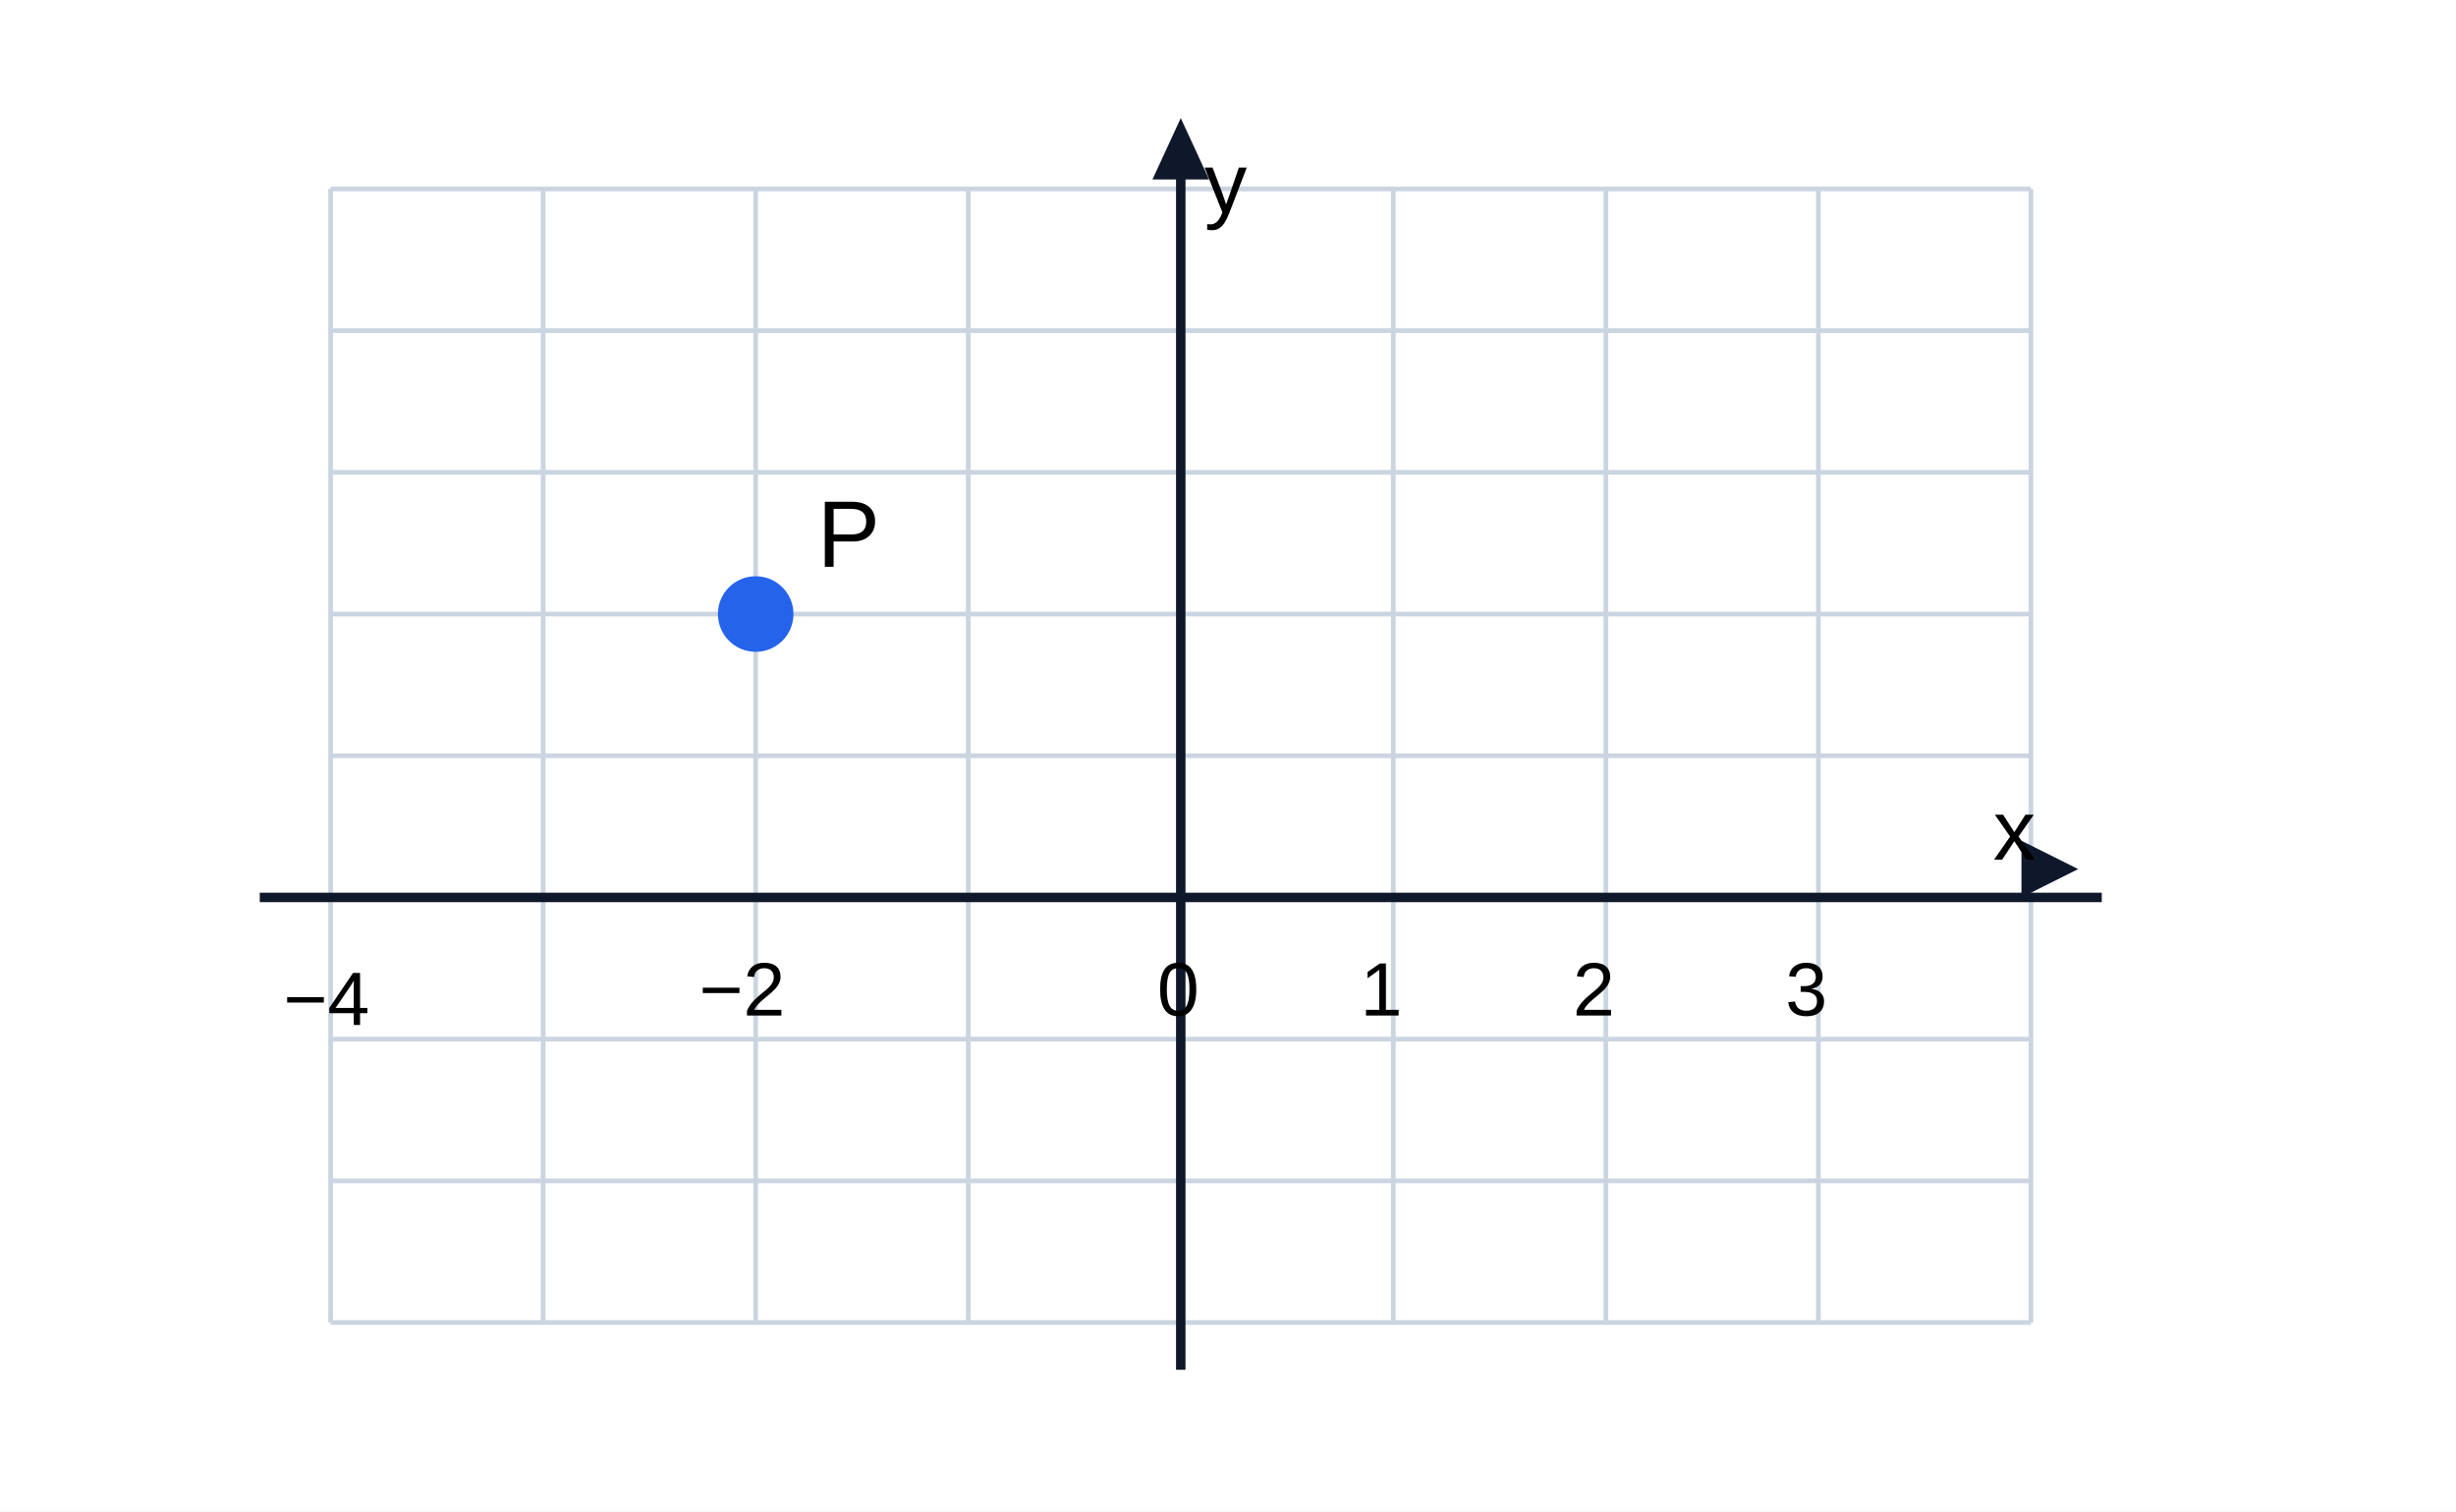
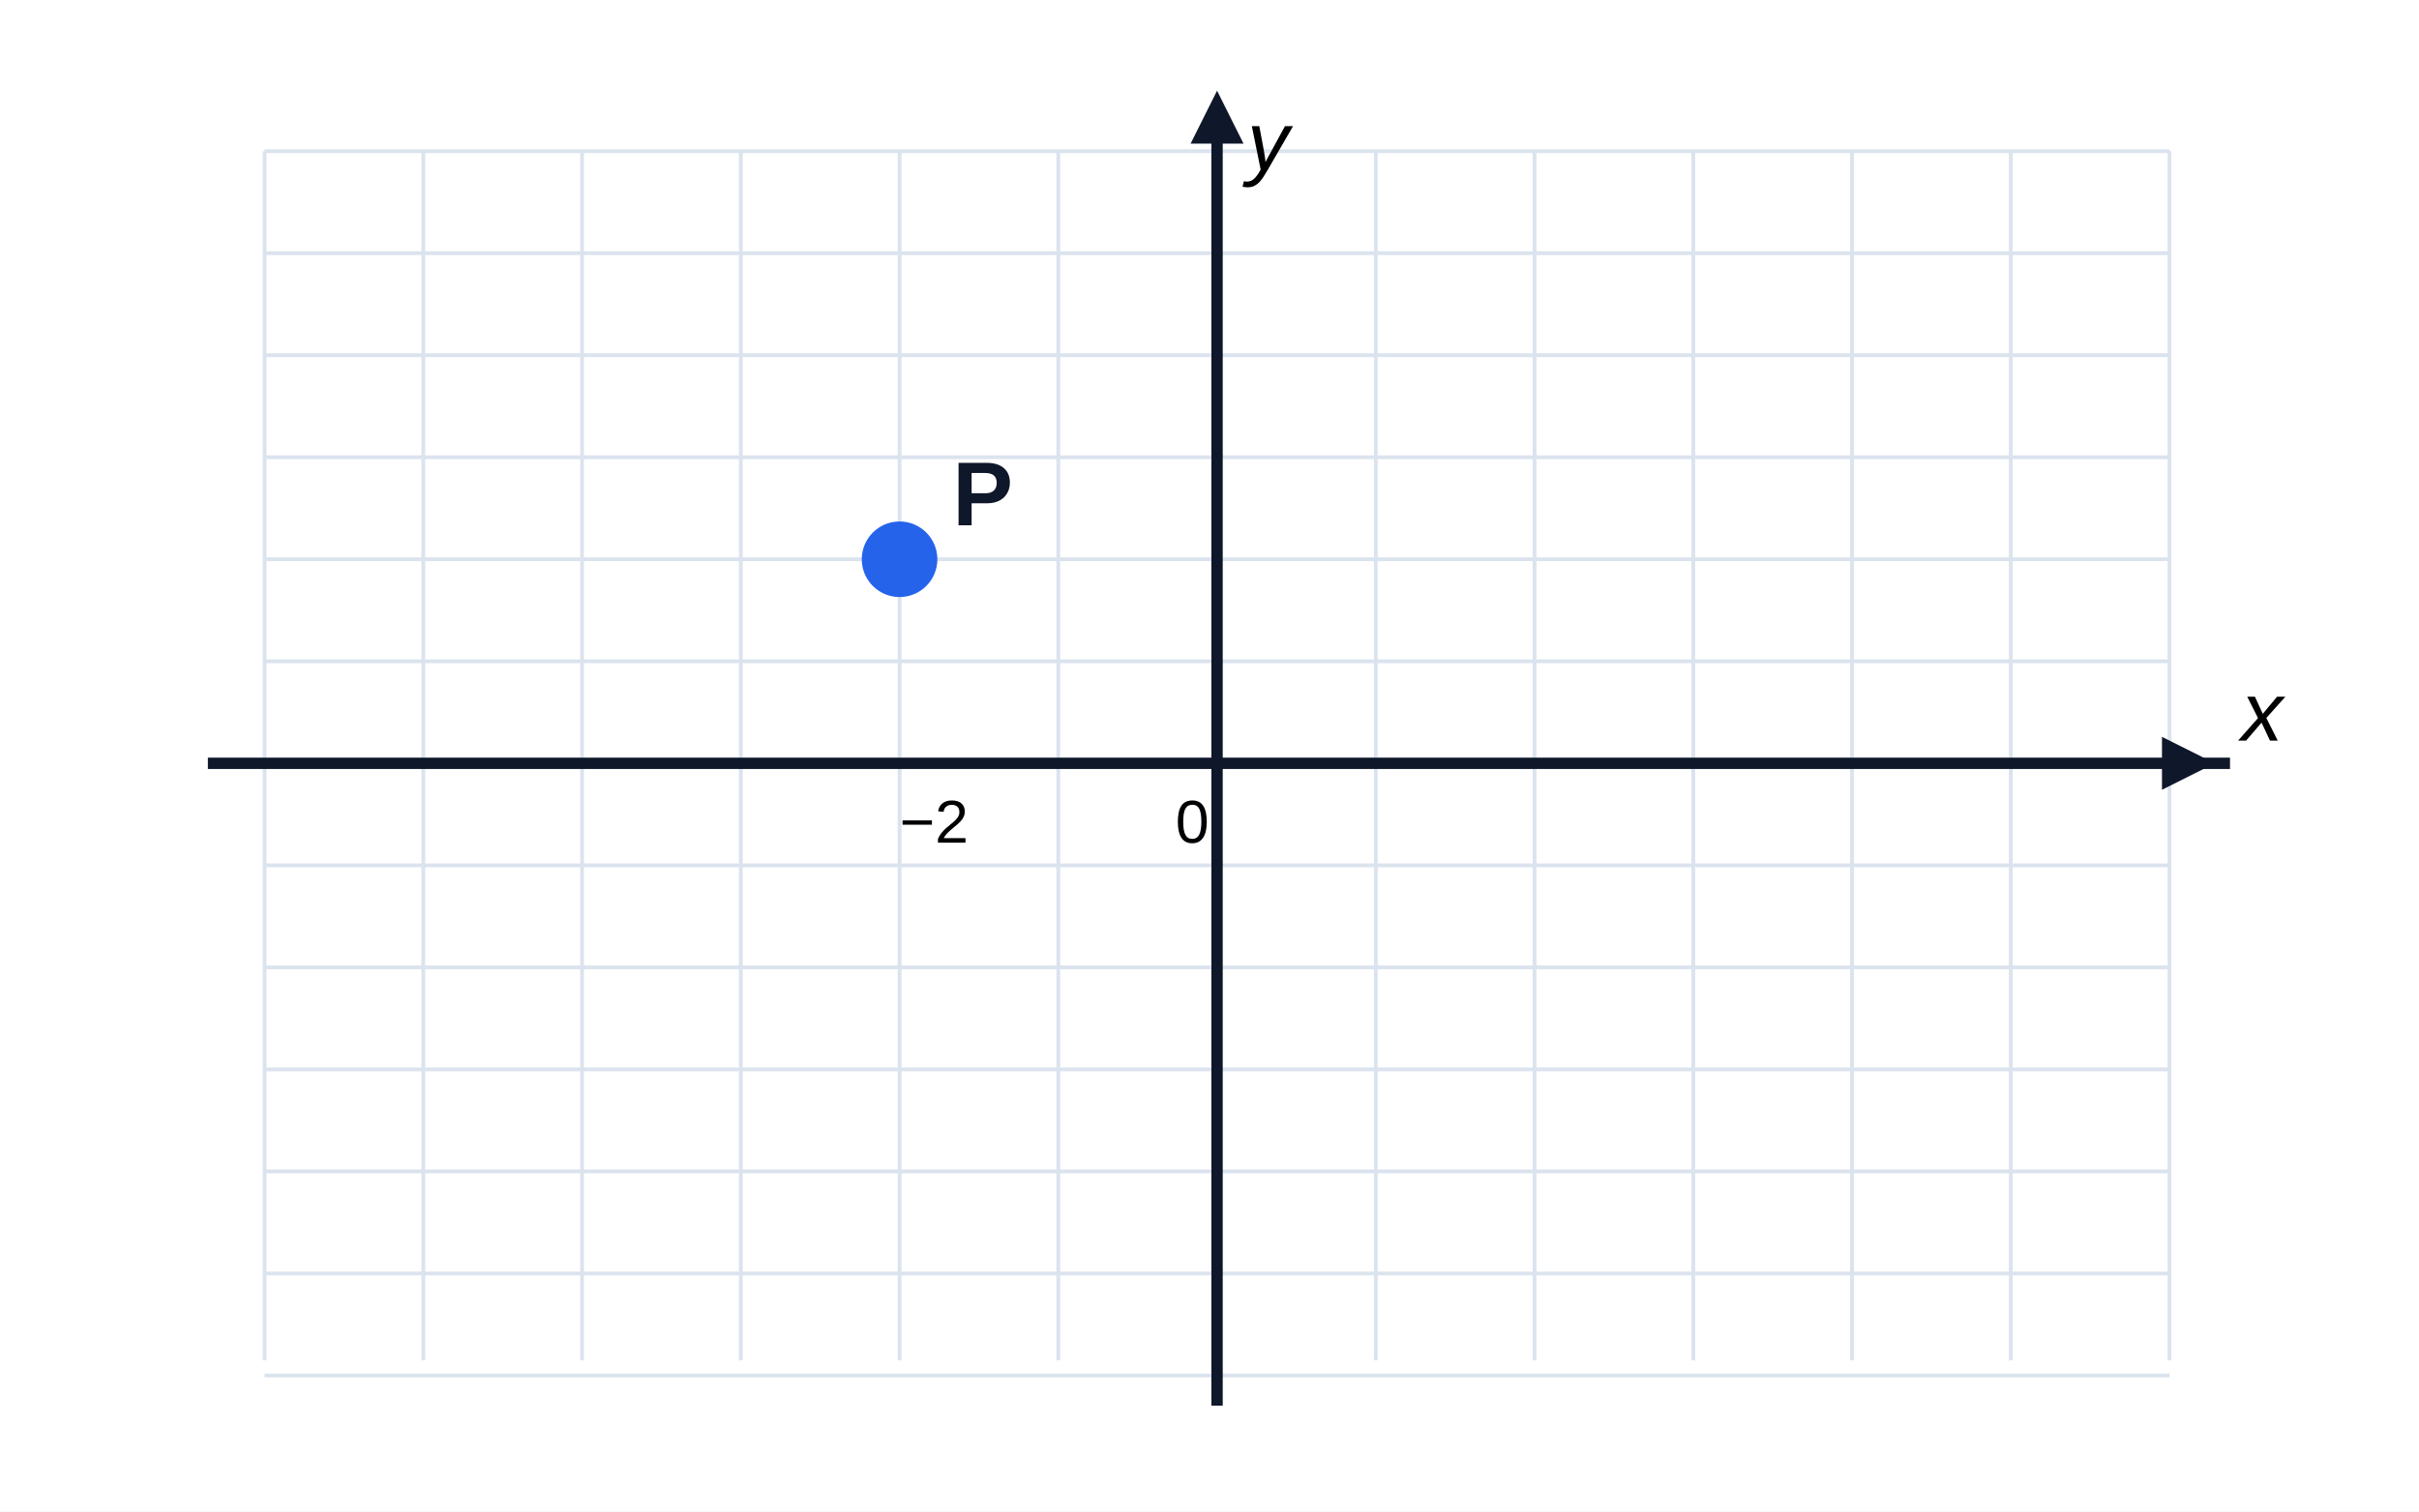
- <svg xmlns="http://www.w3.org/2000/svg" viewBox="0 0 520 320">
-   <rect width="100%" height="100%" fill="#fff" />
-   <g stroke="#cbd5e1" stroke-width="1">
-     <line x1="70" y1="40" x2="70" y2="280" />
-     <line x1="70" y1="40" x2="430" y2="40" />
-     <line x1="115" y1="40" x2="115" y2="280" />
-     <line x1="70" y1="70" x2="430" y2="70" />
-     <line x1="160" y1="40" x2="160" y2="280" />
-     <line x1="70" y1="100" x2="430" y2="100" />
-     <line x1="205" y1="40" x2="205" y2="280" />
-     <line x1="70" y1="130" x2="430" y2="130" />
-     <line x1="250" y1="40" x2="250" y2="280" />
-     <line x1="70" y1="160" x2="430" y2="160" />
-     <line x1="295" y1="40" x2="295" y2="280" />
-     <line x1="70" y1="190" x2="430" y2="190" />
-     <line x1="340" y1="40" x2="340" y2="280" />
-     <line x1="70" y1="220" x2="430" y2="220" />
-     <line x1="385" y1="40" x2="385" y2="280" />
-     <line x1="70" y1="250" x2="430" y2="250" />
-     <line x1="430" y1="40" x2="430" y2="280" />
-     <line x1="70" y1="280" x2="430" y2="280" />
+ <svg xmlns="http://www.w3.org/2000/svg" viewBox="0 0 640 400" role="img" aria-label="Cartesian coordinate plane with point P in quadrant II">
+   <rect width="640" height="400" fill="#fff" />
+   <g stroke="#dbe3ee" stroke-width="1">
+     <line x1="70" y1="40" x2="70" y2="360" />
+     <line x1="70" y1="40" x2="574" y2="40" />
+     <line x1="112" y1="40" x2="112" y2="360" />
+     <line x1="70" y1="67" x2="574" y2="67" />
+     <line x1="154" y1="40" x2="154" y2="360" />
+     <line x1="70" y1="94" x2="574" y2="94" />
+     <line x1="196" y1="40" x2="196" y2="360" />
+     <line x1="70" y1="121" x2="574" y2="121" />
+     <line x1="238" y1="40" x2="238" y2="360" />
+     <line x1="70" y1="148" x2="574" y2="148" />
+     <line x1="280" y1="40" x2="280" y2="360" />
+     <line x1="70" y1="175" x2="574" y2="175" />
+     <line x1="322" y1="40" x2="322" y2="360" />
+     <line x1="70" y1="202" x2="574" y2="202" />
+     <line x1="364" y1="40" x2="364" y2="360" />
+     <line x1="70" y1="229" x2="574" y2="229" />
+     <line x1="406" y1="40" x2="406" y2="360" />
+     <line x1="70" y1="256" x2="574" y2="256" />
+     <line x1="448" y1="40" x2="448" y2="360" />
+     <line x1="70" y1="283" x2="574" y2="283" />
+     <line x1="490" y1="40" x2="490" y2="360" />
+     <line x1="70" y1="310" x2="574" y2="310" />
+     <line x1="532" y1="40" x2="532" y2="360" />
+     <line x1="70" y1="337" x2="574" y2="337" />
+     <line x1="574" y1="40" x2="574" y2="360" />
+     <line x1="70" y1="364" x2="574" y2="364" />
  </g>
-   <g stroke="#0f172a" stroke-width="2">
-     <line x1="250" y1="30" x2="250" y2="290" />
-     <line x1="55" y1="190" x2="445" y2="190" />
+   <g stroke="#0f172a" stroke-width="3">
+     <line x1="322" y1="28" x2="322" y2="372" />
+     <line x1="55" y1="202" x2="590" y2="202" />
  </g>
-   <polygon points="250,25 244,38 256,38" fill="#0f172a" />
-   <polygon points="440,184 428,178 428,190" fill="#0f172a" />
-   <circle cx="160" cy="130" r="8" fill="#2563eb" />
-   <text x="173" y="120" font-size="20" font-family="Arial">P</text>
-   <text x="255" y="45" font-size="18" font-family="Arial">y</text>
-   <text x="422" y="182" font-size="18" font-family="Arial">x</text>
-   <text x="60" y="217" font-size="16" font-family="Arial">−4</text>
-   <text x="148" y="215" font-size="16" font-family="Arial">−2</text>
-   <text x="245" y="215" font-size="16" font-family="Arial">0</text>
-   <text x="288" y="215" font-size="16" font-family="Arial">1</text>
-   <text x="333" y="215" font-size="16" font-family="Arial">2</text>
-   <text x="378" y="215" font-size="16" font-family="Arial">3</text>
+   <polygon points="322,24 315,38 329,38" fill="#0f172a" />
+   <polygon points="586,202 572,195 572,209" fill="#0f172a" />
+   <circle cx="238" cy="148" r="10" fill="#2563eb" />
+   <text x="252" y="139" font-family="Arial,sans-serif" font-size="24" font-weight="700" fill="#0f172a">P</text>
+   <text x="593" y="196" font-family="Arial,sans-serif" font-size="22" font-style="italic">x</text>
+   <text x="330" y="45" font-family="Arial,sans-serif" font-size="22" font-style="italic">y</text>
+   <text x="238" y="223" font-family="Arial,sans-serif" font-size="16">−2</text>
+   <text x="311" y="223" font-family="Arial,sans-serif" font-size="16">0</text>
</svg>
